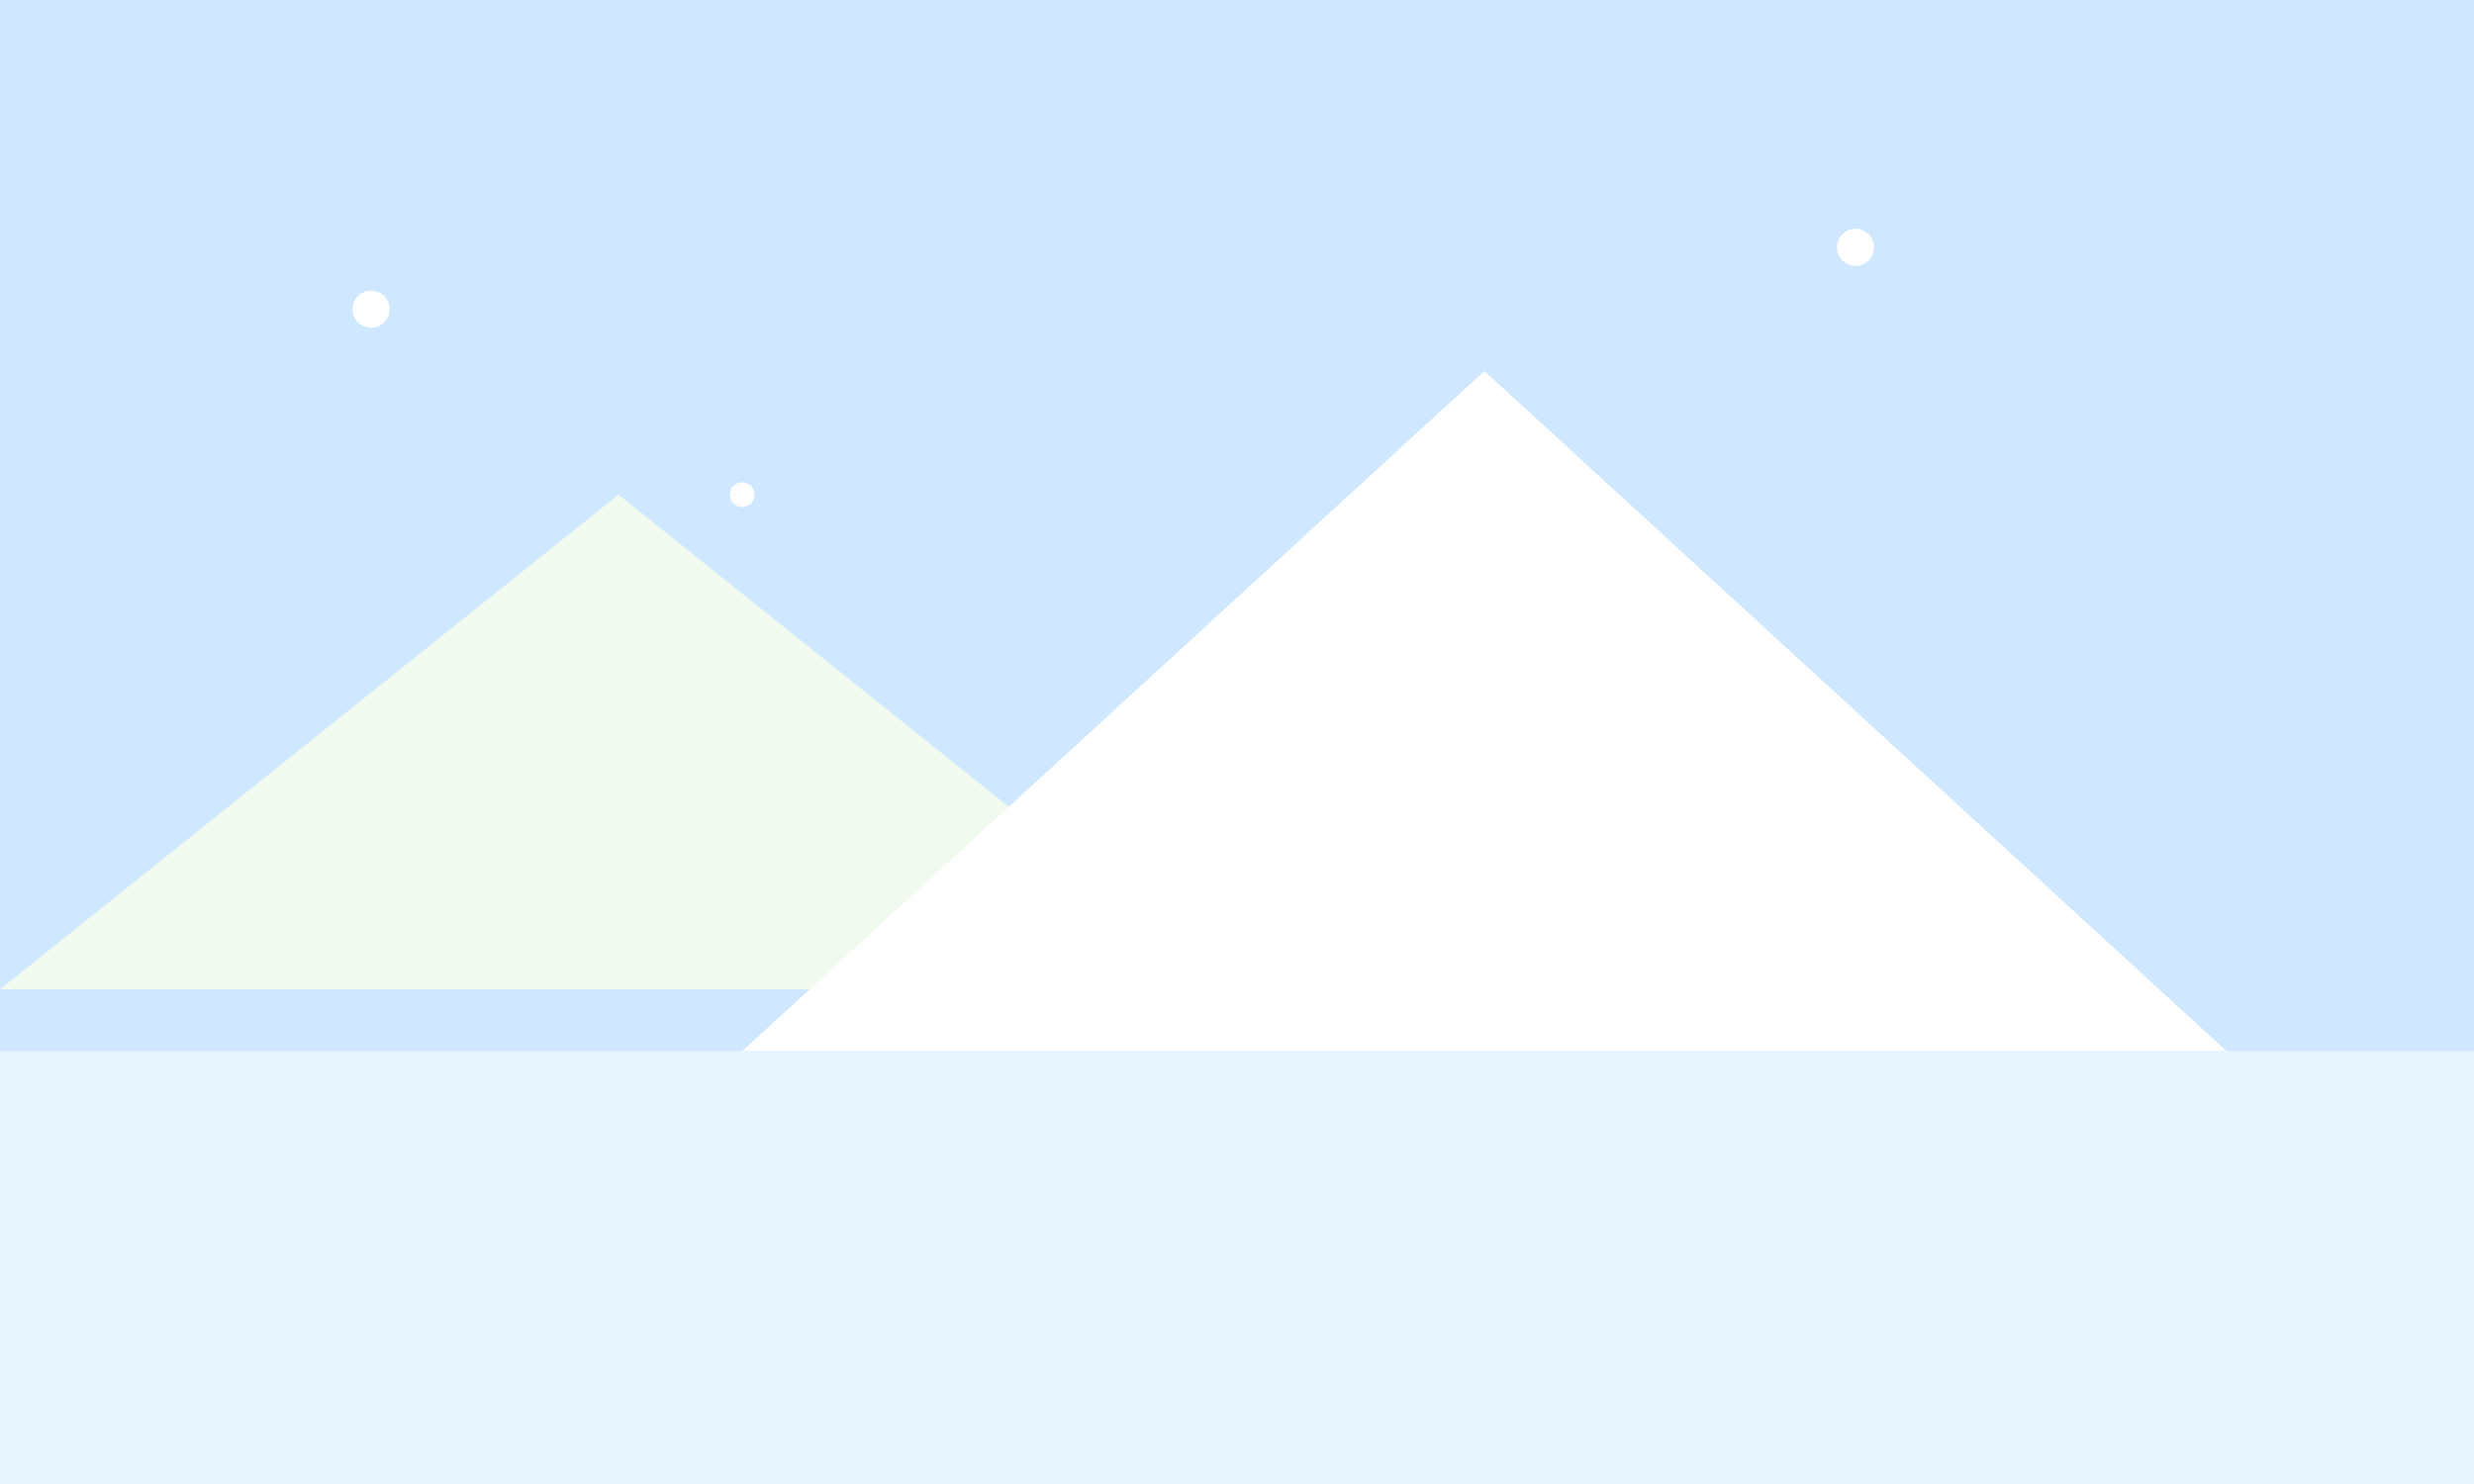
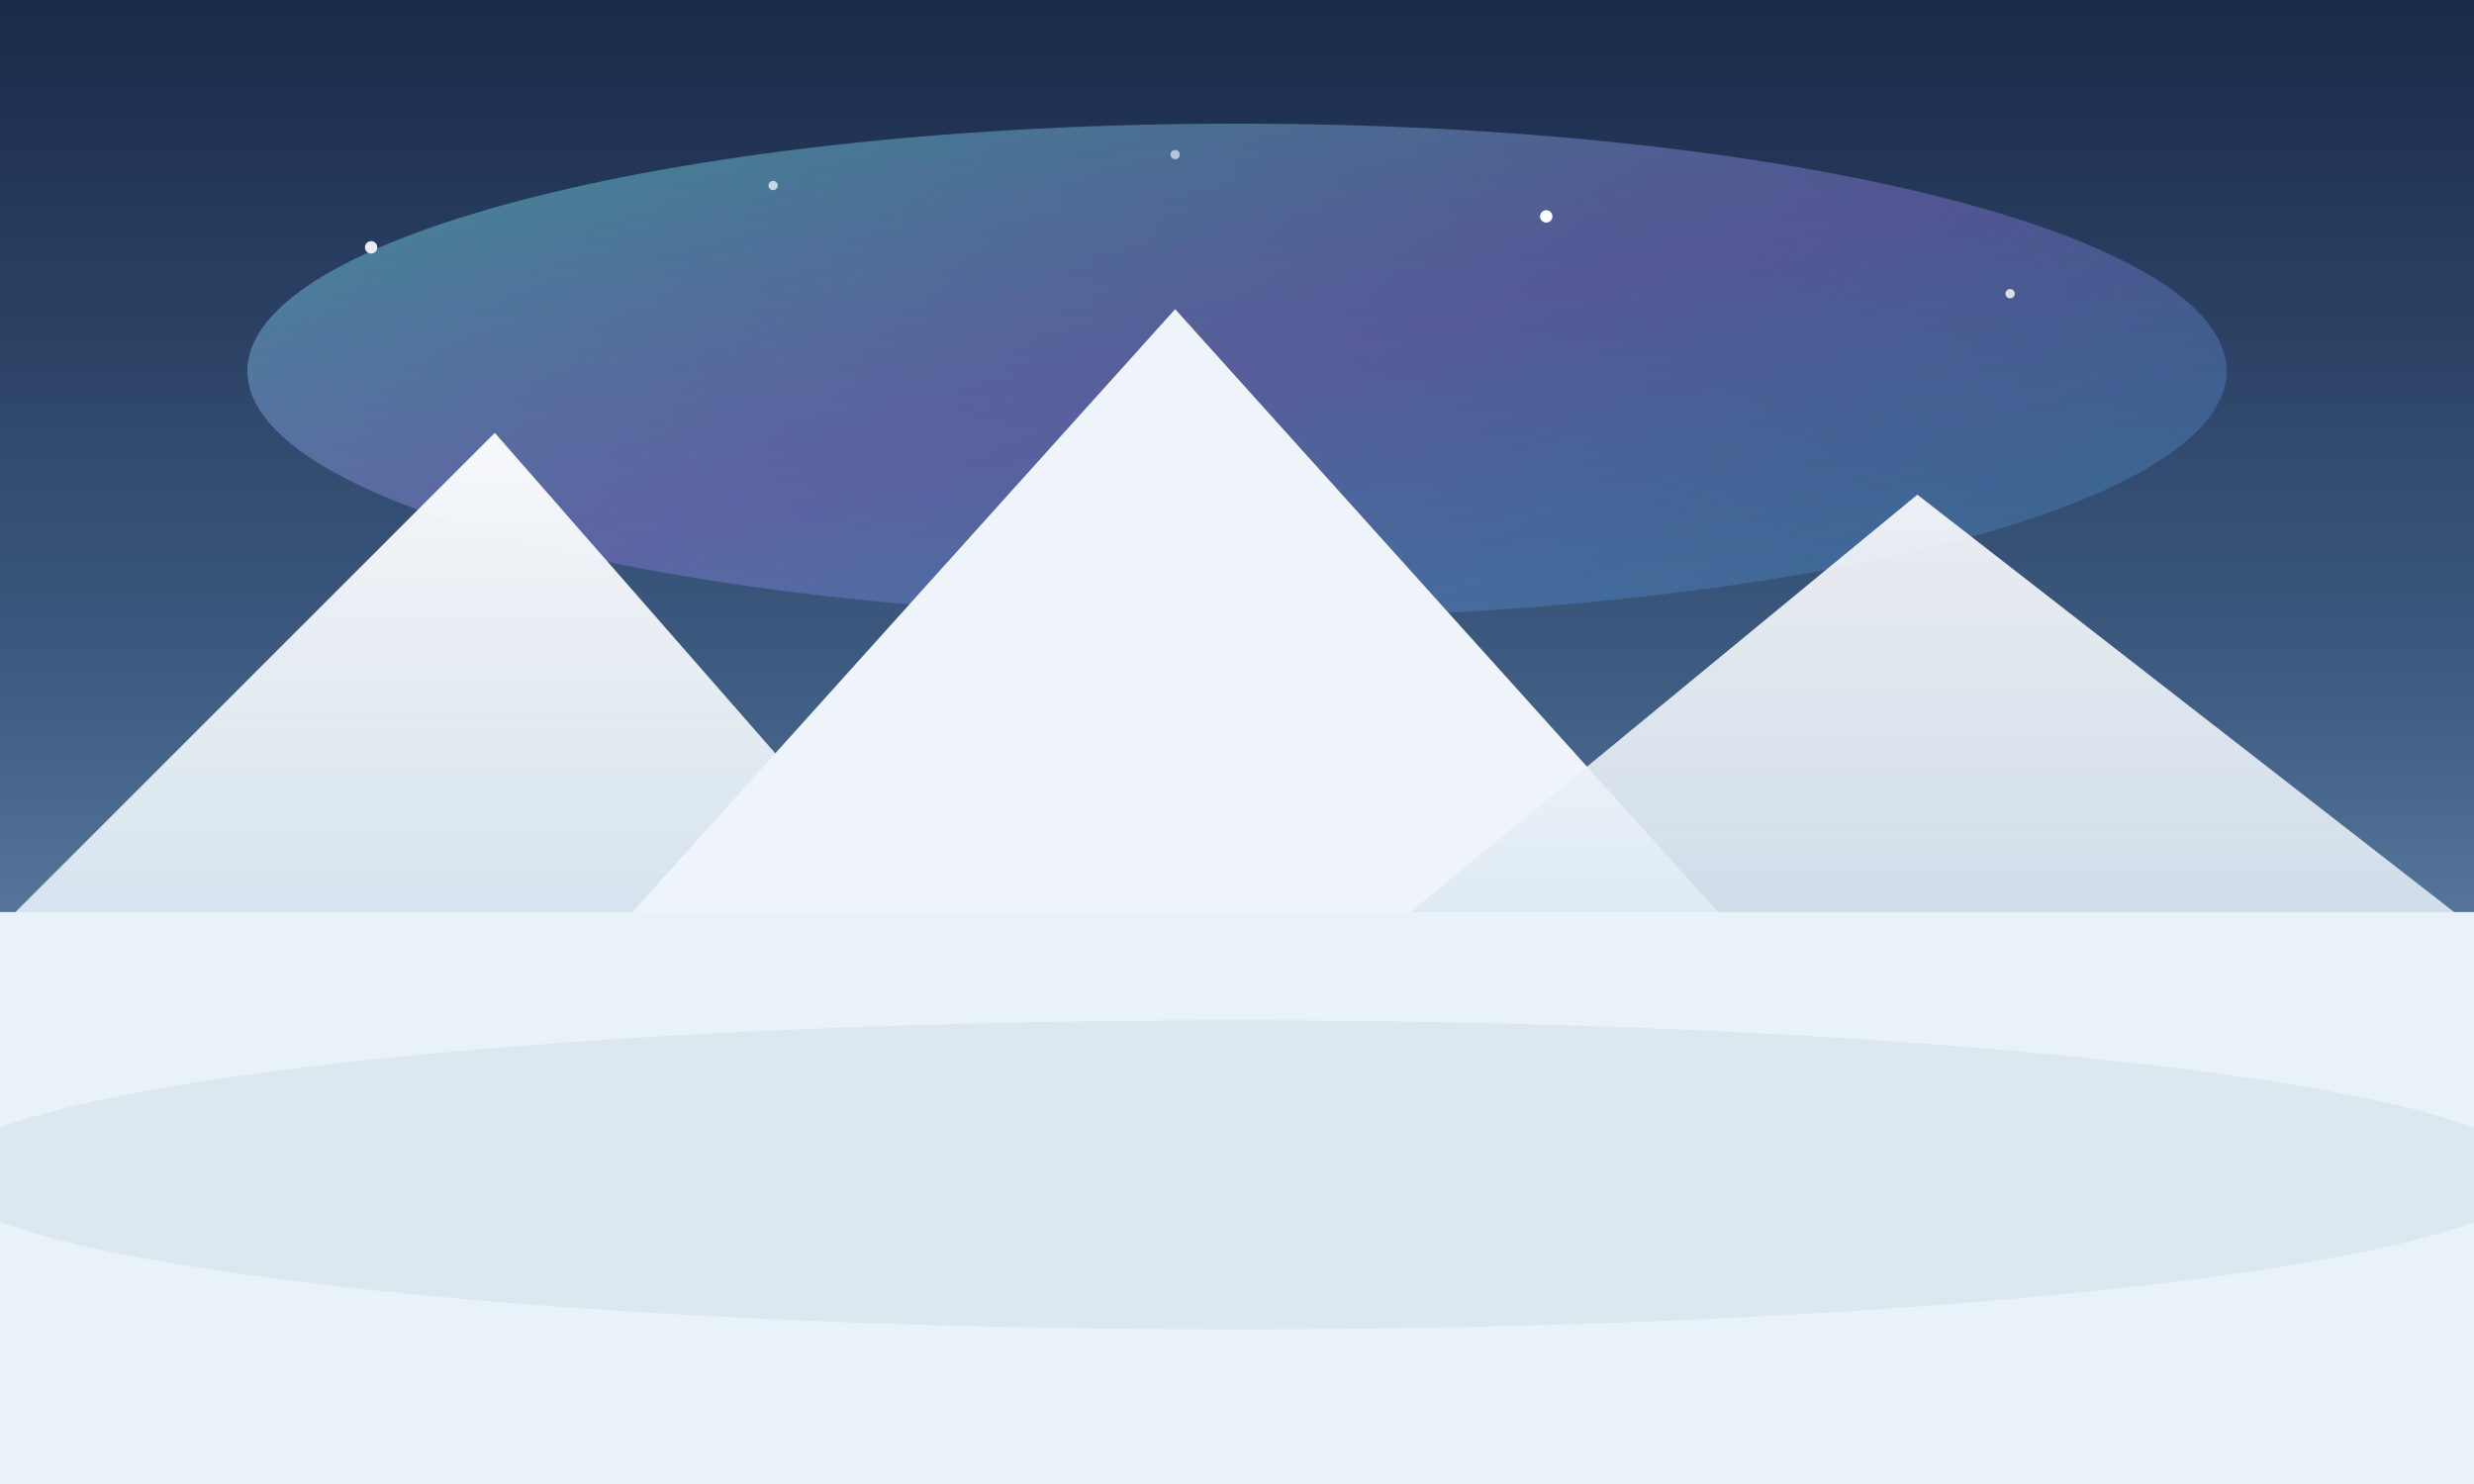
- <svg xmlns="http://www.w3.org/2000/svg" viewBox="0 0 400 240">
-   <rect width="400" height="240" fill="#cfe8ff" />
-   <polygon points="0,160 100,80 200,160" fill="#f1faee" />
-   <polygon points="120,170 240,60 360,170" fill="#ffffff" />
-   <rect y="170" width="400" height="70" fill="#e8f4ff" />
-   <circle cx="60" cy="50" r="3" fill="#fff" />
-   <circle cx="120" cy="80" r="2" fill="#fff" />
-   <circle cx="300" cy="40" r="3" fill="#fff" />
+ <svg xmlns="http://www.w3.org/2000/svg" viewBox="0 0 800 480">
+   <defs>
+     <linearGradient id="winter-sky" x1="0" y1="0" x2="0" y2="1">
+       <stop offset="0%" stop-color="#1a2a4a" />
+       <stop offset="45%" stop-color="#3d5a80" />
+       <stop offset="100%" stop-color="#8ab4d4" />
+     </linearGradient>
+     <linearGradient id="winter-aurora" x1="0" y1="0" x2="1" y2="1">
+       <stop offset="0%" stop-color="#5eead4" stop-opacity="0.5" />
+       <stop offset="50%" stop-color="#a78bfa" stop-opacity="0.35" />
+       <stop offset="100%" stop-color="#38bdf8" stop-opacity="0.2" />
+     </linearGradient>
+     <linearGradient id="winter-snow" x1="0" y1="0" x2="0" y2="1">
+       <stop offset="0%" stop-color="#ffffff" />
+       <stop offset="100%" stop-color="#dce8f2" />
+     </linearGradient>
+   </defs>
+   <rect width="800" height="480" fill="url(#winter-sky)" />
+   <ellipse cx="400" cy="120" rx="320" ry="80" fill="url(#winter-aurora)" />
+   <polygon points="0,300 160,140 300,300" fill="url(#winter-snow)" opacity="0.95" />
+   <polygon points="200,300 380,100 560,300" fill="#eef4fa" />
+   <polygon points="450,300 620,160 800,300" fill="url(#winter-snow)" opacity="0.9" />
+   <rect y="295" width="800" height="185" fill="#e8f2f8" />
+   <ellipse cx="400" cy="380" rx="420" ry="50" fill="#d0dde8" opacity="0.5" />
+   <circle cx="120" cy="80" r="2" fill="#fff" opacity="0.9" />
+   <circle cx="250" cy="60" r="1.5" fill="#fff" opacity="0.7" />
+   <circle cx="500" cy="70" r="2" fill="#fff" />
+   <circle cx="650" cy="95" r="1.5" fill="#fff" opacity="0.8" />
+   <circle cx="380" cy="50" r="1.5" fill="#fff" opacity="0.6" />
</svg>
